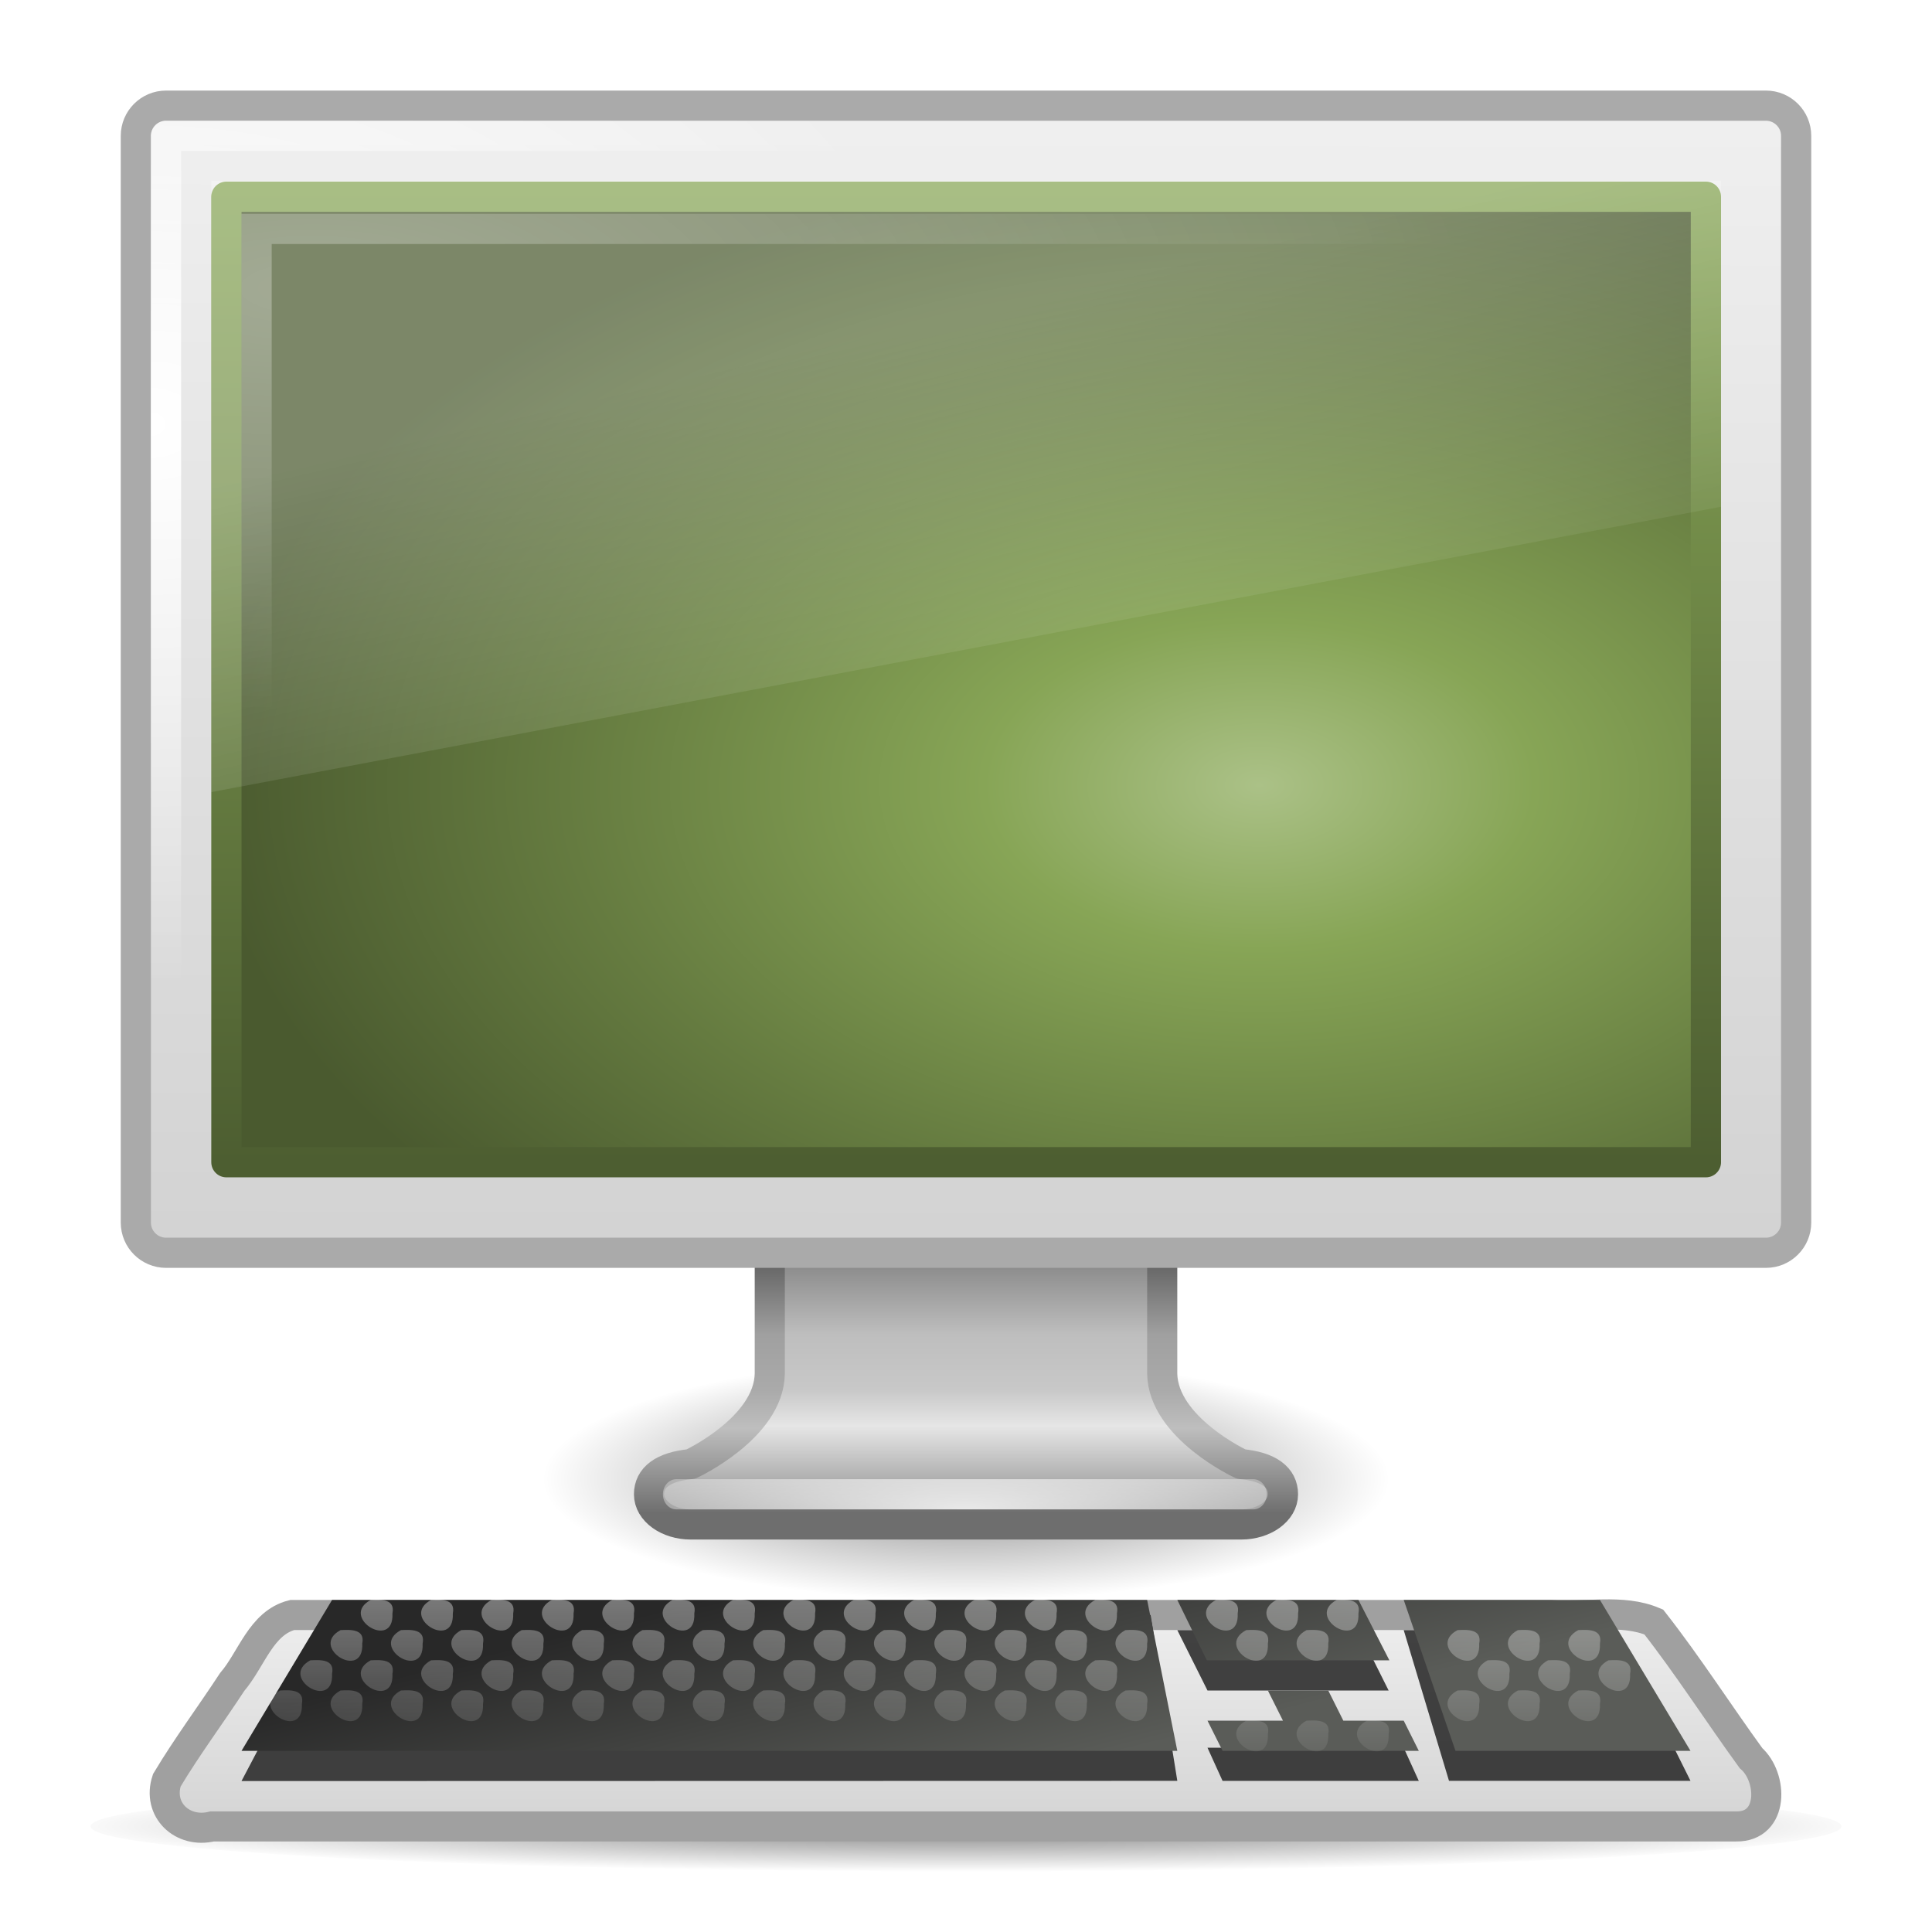
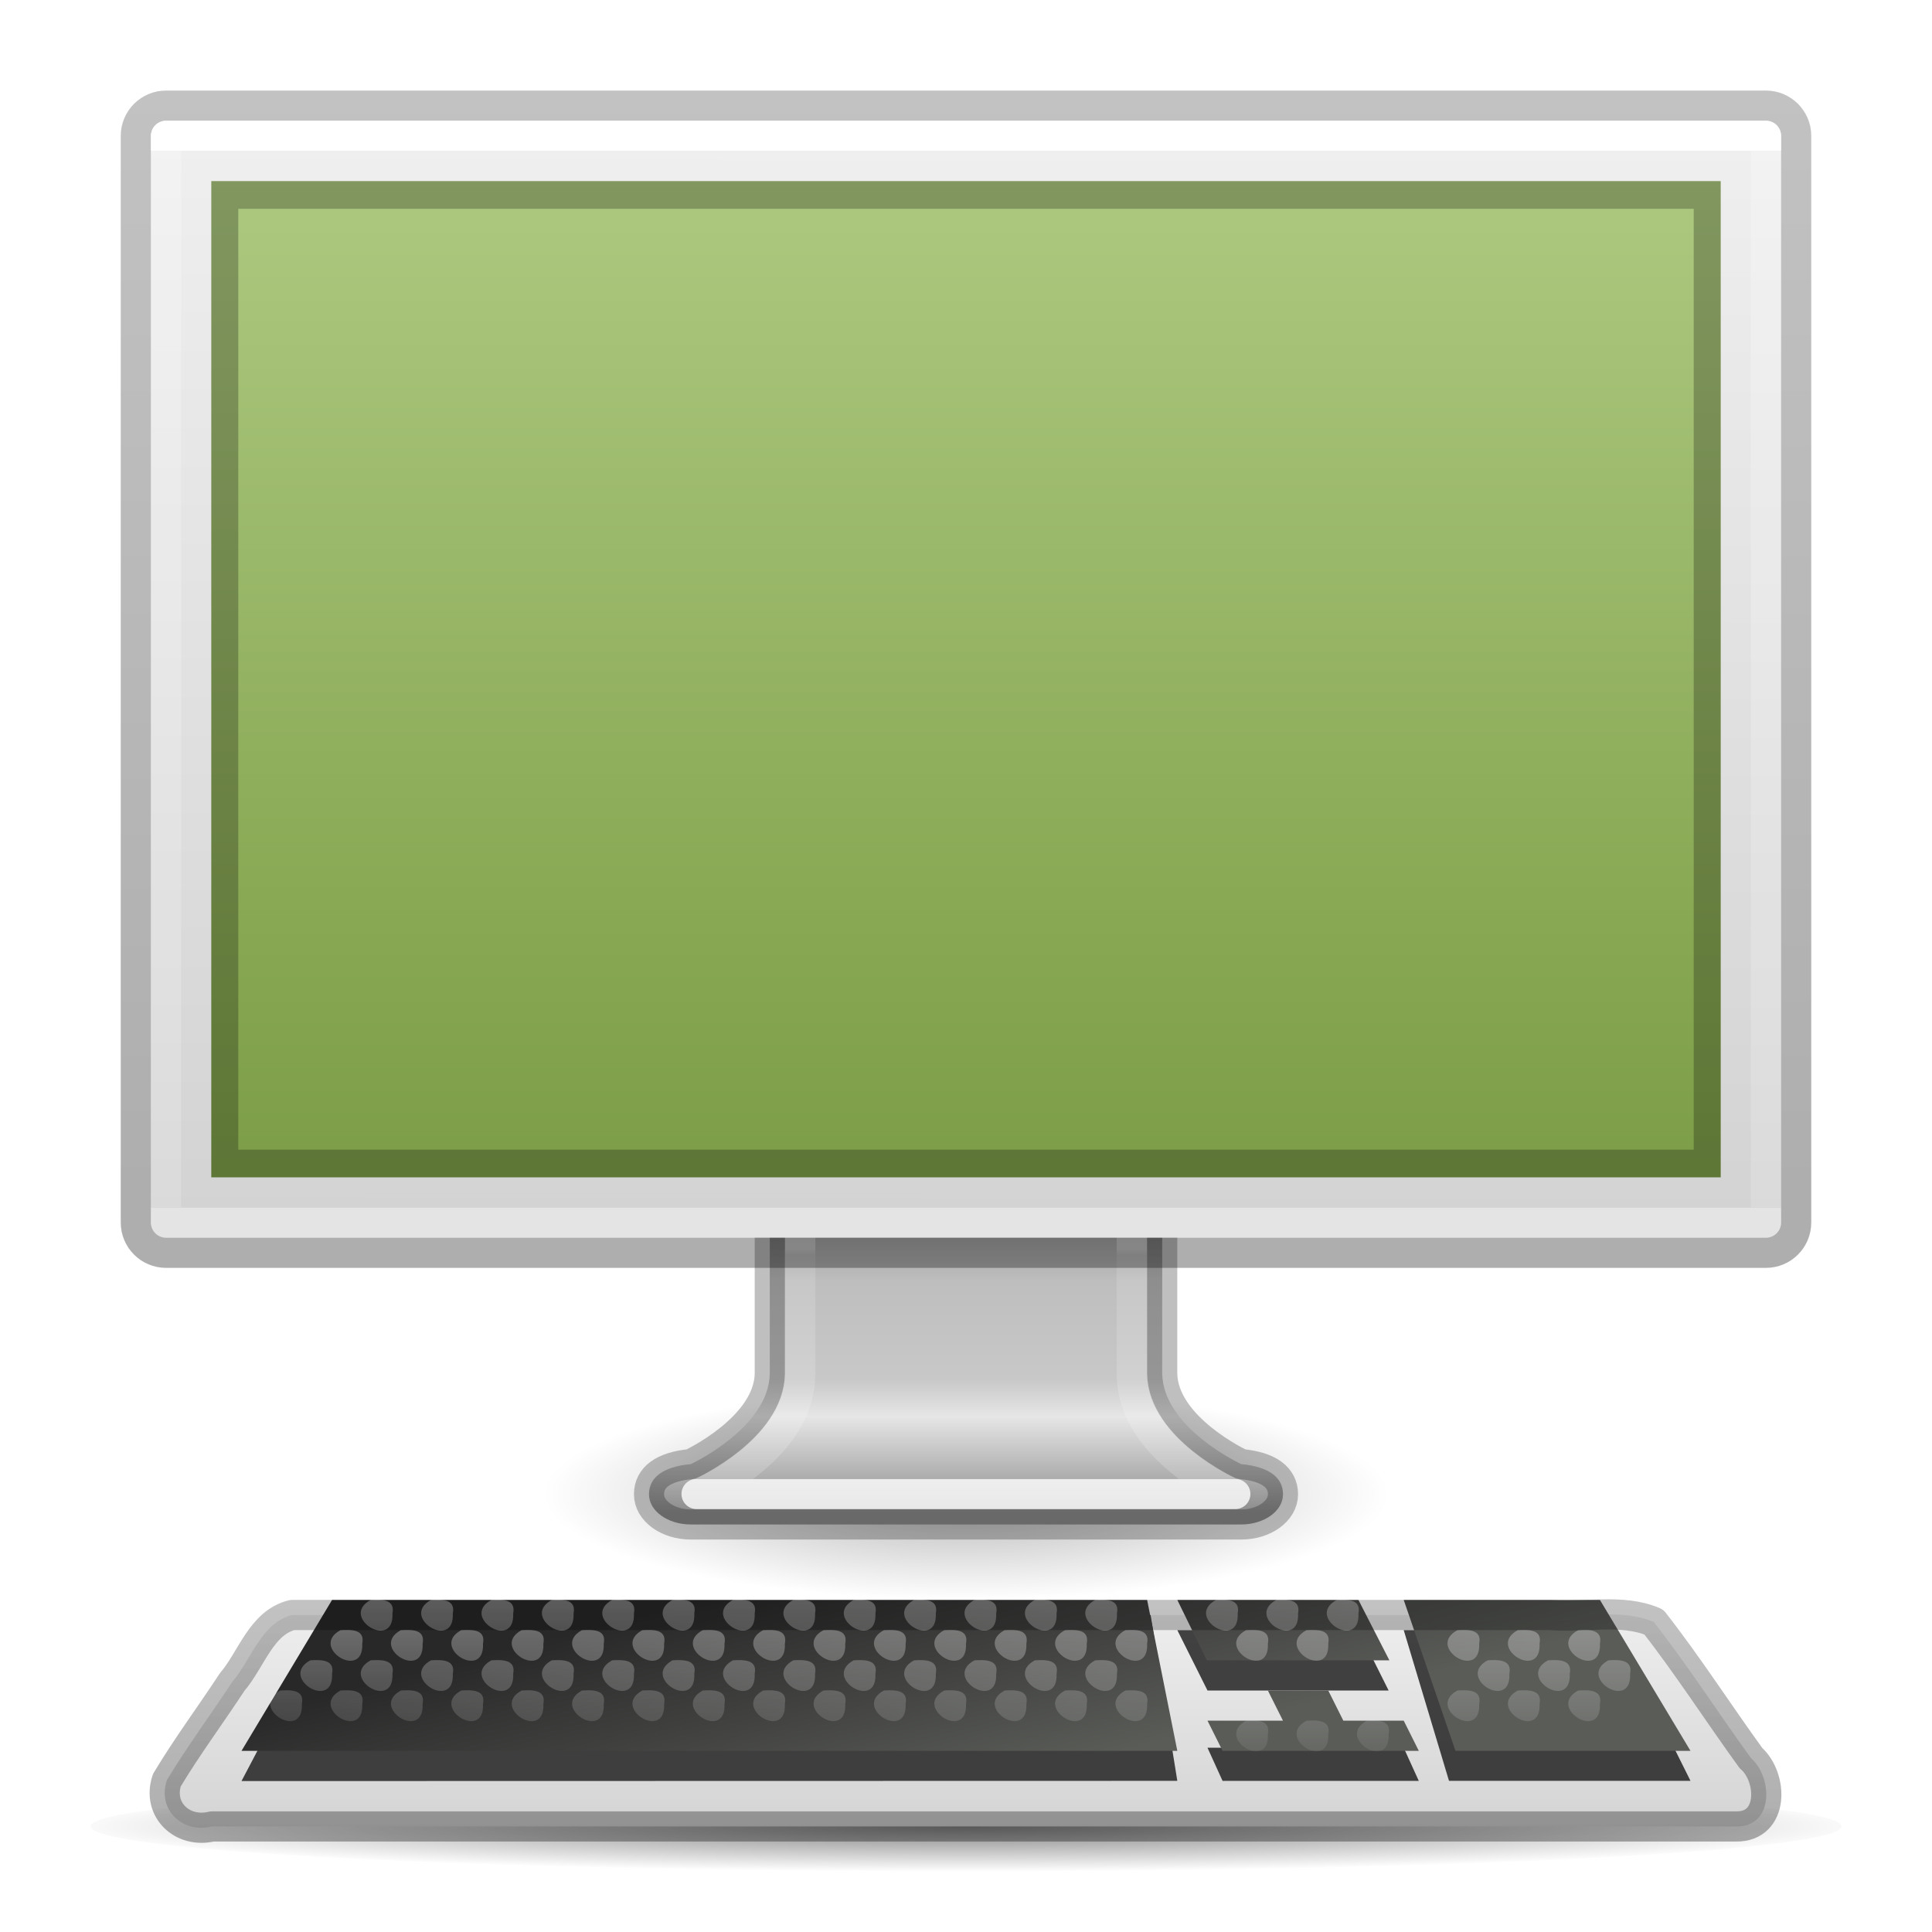
- <svg xmlns="http://www.w3.org/2000/svg" xmlns:xlink="http://www.w3.org/1999/xlink" version="1.0" width="64" height="64" id="svg2">
+ <svg xmlns="http://www.w3.org/2000/svg" xmlns:xlink="http://www.w3.org/1999/xlink" id="svg2" height="64" width="64" version="1.0">
  <defs id="defs4">
+     <linearGradient id="linearGradient4850">
+       <stop offset="0" style="stop-color:#ffffff;stop-opacity:1" id="stop4852" />
+       <stop offset="0" style="stop-color:#ffffff;stop-opacity:0.235" id="stop4854" />
+       <stop offset="0.969" style="stop-color:#ffffff;stop-opacity:0.157" id="stop4856" />
+       <stop offset="1" style="stop-color:#ffffff;stop-opacity:0.392" id="stop4858" />
+     </linearGradient>
+     <linearGradient id="linearGradient4691">
+       <stop id="stop4693" style="stop-color:#ffffff;stop-opacity:1" offset="0" />
+       <stop id="stop4695" style="stop-color:#ffffff;stop-opacity:0.235" offset="0" />
+       <stop id="stop4697" style="stop-color:#ffffff;stop-opacity:0.157" offset="1" />
+       <stop id="stop4699" style="stop-color:#ffffff;stop-opacity:0.392" offset="1" />
+     </linearGradient>
+     <linearGradient id="linearGradient4585">
+       <stop style="stop-color:#000000;stop-opacity:0.318" offset="0" id="stop4587" />
+       <stop offset="1" style="stop-opacity:0.239;stop-color:#000000" id="stop4589" />
+     </linearGradient>
    <linearGradient id="linearGradient10691">
-       <stop offset="0" id="stop10693" />
-       <stop offset="1" style="stop-opacity:0" id="stop10695" />
+       <stop id="stop10693" offset="0" />
+       <stop id="stop10695" style="stop-opacity:0" offset="1" />
    </linearGradient>
    <linearGradient id="linearGradient6544">
-       <stop offset="0" style="stop-color:#f0f0f0" id="stop6546" />
-       <stop offset="1" style="stop-color:#d2d2d2" id="stop6548" />
+       <stop id="stop6546" style="stop-color:#f0f0f0" offset="0" />
+       <stop id="stop6548" style="stop-color:#d2d2d2" offset="1" />
    </linearGradient>
-     <linearGradient id="linearGradient6602">
-       <stop offset="0" style="stop-color:#fff" id="stop6604" />
-       <stop offset="1" style="stop-color:#fff;stop-opacity:0" id="stop6606" />
+     <linearGradient id="linearGradient3056" y2="93.916" gradientUnits="userSpaceOnUse" x2="319.39" gradientTransform="matrix(1.1429 0 0 .93704 -333.71 -28.523)" y1="85.62" x1="316.86">
+       <stop id="stop4576" style="stop-color:#282828" offset="0" />
+       <stop id="stop4578" style="stop-color:#5a5c58" offset="1" />
    </linearGradient>
-     <radialGradient r="20" gradientTransform="matrix(1.9085 -.010481 .0033084 .69841 -1.1188 10.06)" cx="5.969" cy="-.646" gradientUnits="userSpaceOnUse" xlink:href="#linearGradient6602" id="radialGradient2992" />
-     <linearGradient x1="12.938" y1="8.438" gradientTransform="matrix(1.1907 0 0 1.3504 3.4277 1.933)" x2="15.25" gradientUnits="userSpaceOnUse" y2="19.812" id="linearGradient2995">
-       <stop offset="0" style="stop-color:#fff;stop-opacity:.275" id="stop6594" />
-       <stop offset="1" style="stop-color:#fff;stop-opacity:0" id="stop6596" />
+     <radialGradient id="radialGradient3063" xlink:href="#linearGradient10691" gradientUnits="userSpaceOnUse" cy="73.616" cx="6.703" gradientTransform="matrix(4.1791 -.0000035773 4.7438e-7 .20751 3.9886 45.224)" r="7.228" />
+     <linearGradient id="linearGradient3074" y2="31.983" xlink:href="#linearGradient6544" gradientUnits="userSpaceOnUse" x2="20.104" gradientTransform="matrix(1.150789,0,0,1.194808,4.380276,3.383463)" y1="-0" x1="20.147" />
+     <linearGradient id="linearGradient3080" y2="94.126" gradientUnits="userSpaceOnUse" x2="320.03" gradientTransform="matrix(1.2308 0 0 1.0001 -361.91 -44.013)" y1="82.323" x1="320.03">
+       <stop id="stop3205" style="stop-color:#787878" offset="0" />
+       <stop id="stop3207" style="stop-color:#bebebe" offset=".35" />
+       <stop id="stop3209" style="stop-color:#c8c8c8" offset="0.625" />
+       <stop id="stop3211" style="stop-color:#e6e6e6" offset="0.729" />
+       <stop id="stop3213" style="stop-color:#8c8c8c" offset="1" />
    </linearGradient>
-     <linearGradient x1="316.86" y1="85.62" gradientTransform="matrix(1.1429 0 0 .93704 -333.71 -28.523)" x2="319.39" gradientUnits="userSpaceOnUse" y2="93.916" id="linearGradient3056">
-       <stop offset="0" style="stop-color:#282828" id="stop4576" />
-       <stop offset="1" style="stop-color:#5a5c58" id="stop4578" />
+     <radialGradient id="radialGradient3085" xlink:href="#linearGradient10691" gradientUnits="userSpaceOnUse" cy="73.616" cx="6.703" gradientTransform="matrix(1.9368,0,0,0.4841988,19.018,13.8553)" r="7.228" />
+     <linearGradient id="linearGradient4427" y2="86.188" gradientUnits="userSpaceOnUse" x2="327.19" gradientTransform="translate(-292,-27)" y1="77.875" x1="327.19">
+       <stop id="stop6604-5" style="stop-color:#fff" offset="0" />
+       <stop id="stop6606-8" style="stop-color:#fff;stop-opacity:0" offset="1" />
    </linearGradient>
-     <radialGradient r="7.228" gradientTransform="matrix(4.1791 -.0000035773 4.7438e-7 .20751 3.9886 45.224)" cx="6.703" cy="73.616" gradientUnits="userSpaceOnUse" xlink:href="#linearGradient10691" id="radialGradient3063" />
-     <radialGradient r="23" gradientTransform="matrix(1.1778 0 0 .8096 3.7333 9.5465)" cx="1" cy="5.564" gradientUnits="userSpaceOnUse" xlink:href="#linearGradient6602" id="radialGradient3071" />
-     <linearGradient x1="20.147" y1="-0" gradientTransform="matrix(1.1721 0 0 1.2271 3.8688 2.8668)" x2="20.104" gradientUnits="userSpaceOnUse" xlink:href="#linearGradient6544" y2="31.983" id="linearGradient3074" />
-     <radialGradient r="8" gradientTransform="matrix(2.286 -3.144e-8 0 .43815 -22.903 33.069)" cx="24" cy="38.641" gradientUnits="userSpaceOnUse" xlink:href="#linearGradient6602" id="radialGradient3077" />
-     <linearGradient x1="320.03" y1="85.028" gradientTransform="matrix(1.2308 0 0 1.0001 -361.91 -44.013)" x2="320.03" gradientUnits="userSpaceOnUse" y2="94.126" id="linearGradient3080">
-       <stop offset="0" style="stop-color:#787878" id="stop3205" />
-       <stop offset=".35" style="stop-color:#bebebe" id="stop3207" />
-       <stop offset=".551" style="stop-color:#c8c8c8" id="stop3209" />
-       <stop offset=".683" style="stop-color:#e6e6e6" id="stop3211" />
-       <stop offset="1" style="stop-color:#8c8c8c" id="stop3213" />
-     </linearGradient>
-     <linearGradient x1="22.381" y1="29.027" gradientTransform="matrix(1.2353 0 0 1 2.3535 12)" x2="22.381" gradientUnits="userSpaceOnUse" y2="38.127" id="linearGradient3082">
-       <stop offset="0" style="stop-color:#505050" id="stop3217" />
-       <stop offset=".35" style="stop-color:#a0a0a0" id="stop3219" />
-       <stop offset=".551" style="stop-color:#aaa" id="stop3221" />
-       <stop offset=".691" style="stop-color:#bebebe" id="stop3223" />
-       <stop offset="1" style="stop-color:#6e6e6e" id="stop3225" />
-     </linearGradient>
-     <radialGradient r="7.228" gradientTransform="matrix(1.9368 0 0 .55337 19.018 8.2632)" cx="6.703" cy="73.616" gradientUnits="userSpaceOnUse" xlink:href="#linearGradient10691" id="radialGradient3085" />
-     <linearGradient x1="327.19" y1="77.875" gradientTransform="translate(-292,-27)" x2="327.19" gradientUnits="userSpaceOnUse" y2="86.188" id="linearGradient4427">
-       <stop offset="0" style="stop-color:#fff" id="stop6604-5" />
-       <stop offset="1" style="stop-color:#fff;stop-opacity:0" id="stop6606-8" />
-     </linearGradient>
-     <linearGradient x1="145.44" y1="372.67" gradientTransform="matrix(.23108 0 0 .18491 -1.6072 -15.992)" x2="145.44" gradientUnits="userSpaceOnUse" xlink:href="#linearGradient6544" y2="416.83" id="linearGradient4430" />
-     <radialGradient r="23" gradientTransform="matrix(-1.9706e-8 -.9032 1.5133 0 44.845 50.051)" cx="26.617" cy="-2.064" gradientUnits="userSpaceOnUse" id="radialGradient2973">
-       <stop offset="0" style="stop-color:#abc187;stop-opacity:1" id="stop2749" />
-       <stop offset=".262" style="stop-color:#87a556;stop-opacity:1" id="stop2751" />
-       <stop offset=".661" style="stop-color:#657b40;stop-opacity:1" id="stop2753" />
-       <stop offset="1" style="stop-color:#4a5a2f;stop-opacity:1" id="stop2755" />
+     <linearGradient id="linearGradient4430" y2="416.83" xlink:href="#linearGradient6544" gradientUnits="userSpaceOnUse" x2="145.44" gradientTransform="matrix(.23108 0 0 .18491 -1.6072 -15.992)" y1="372.67" x1="145.44" />
+     <linearGradient y2="40.265" x2="25.005" y1="51.229" x1="25.005" gradientTransform="matrix(1.024216,0,0,0.6969979,7.481706,13.29351)" gradientUnits="userSpaceOnUse" id="linearGradient3152-7" xlink:href="#linearGradient4850" />
+     <linearGradient gradientTransform="matrix(1.268923,0,0,0.7727105,87.6446,0.496821)" gradientUnits="userSpaceOnUse" xlink:href="#linearGradient4585" id="linearGradient3033" y2="2.906" x2="-51.786" y1="50.786" x1="-51.786" />
+     <linearGradient x1="24" y1="5.514" x2="24" y2="42.486" id="linearGradient3093-0" xlink:href="#linearGradient4691" gradientUnits="userSpaceOnUse" gradientTransform="matrix(1.380344,0,0,0.9466739,-1.128247,-0.2202033)" />
+     <linearGradient x1="35.793" y1="16.345" x2="35.793" y2="57.823" id="linearGradient12481-7" xlink:href="#radialGradient2444-8" gradientUnits="userSpaceOnUse" gradientTransform="matrix(1.029037,0,0,1.173445,6.408819,-13.36197)" />
+     <radialGradient id="radialGradient2444-8" gradientUnits="userSpaceOnUse" cy="14.113" cx="63.969" gradientTransform="matrix(1.5647,-9.5143e-8,6.1772e-8,1.0159,-59.14917,8.1461)" r="23.097">
+       <stop id="stop3618-4" style="stop-color:#ADC980" offset="0" />
+       <stop id="stop3270-5" style="stop-color:#87A752" offset="0.523" />
+       <stop id="stop3620-0" style="stop-color:#688933" offset="1" />
    </radialGradient>
-     <linearGradient x1="10.014" y1="44.96" gradientTransform="matrix(1.0374 0 0 .76574 6.9829 4.0684)" x2="10.014" gradientUnits="userSpaceOnUse" y2="2.877" id="linearGradient2975">
-       <stop offset="0" style="stop-color:#4d5e31;stop-opacity:1" id="stop2759" />
-       <stop offset="1" style="stop-color:#87a556;stop-opacity:1" id="stop2761" />
-     </linearGradient>
+     <linearGradient y2="68.035" x2="-52.034" y1="78.437" x1="-52.034" gradientTransform="matrix(1.268923,0,0,0.7727105,87.6446,0.496821)" gradientUnits="userSpaceOnUse" id="linearGradient5055" xlink:href="#linearGradient4585" />
  </defs>
-   <path d="m46 49c0 2.209-6.268 4-14 4s-14-1.791-14-4 6.268-4 14-4 14 1.791 14 4z" style="opacity:.5;fill:url(#radialGradient3085)" id="path2589" />
-   <path d="m25.5 38.499v7.001c-0.027 1.802-2.616 3-2.616 3-0.925 0.088-1.385 0.446-1.385 1 0 0.554 0.623 1 1.385 1h18.232c0.762 0 1.385-0.446 1.385-1 0-0.554-0.46-0.912-1.385-1 0 0-2.589-1.198-2.616-3v-7.001h-13z" style="stroke-linejoin:round;stroke-width:.998;stroke-dashoffset:0.5;stroke:url(#linearGradient3082);stroke-linecap:round;enable-background:new;fill:url(#linearGradient3080)" id="path4675" />
-   <rect x="21.96" y="49" width="20.002" height="1" ry="0.5" rx=".444" style="opacity:.8;enable-background:new;fill:url(#radialGradient3077)" id="rect4703" />
-   <rect x="4.5" y="3.5" width="55" height="38" ry="1.001" rx="1.002" style="stroke-linejoin:round;stroke-dashoffset:0.5;stroke:#aaa;stroke-linecap:round;fill:url(#linearGradient3074)" id="rect2722" />
-   <rect x="5.5" y="4.5" width="53" height="36" ry="0" rx="0" style="stroke-linejoin:round;stroke-width:1;stroke-dashoffset:0.5;stroke:url(#radialGradient3071);stroke-linecap:round;enable-background:new;fill:none" id="rect4642" />
-   <rect x="7.5" y="6.517" width="49.01" height="31.983" style="stroke-linejoin:round;stroke-width:1.002;fill-rule:evenodd;color:#000000;stroke:url(#linearGradient2975);stroke-linecap:round;fill:url(#radialGradient2973)" id="rect2716" />
-   <path d="m61 60.5c0 0.828-12.984 1.5-29 1.5s-29-0.672-29-1.5 12.984-1.5 29-1.5 29 0.672 29 1.5z" style="opacity:.5;fill:url(#radialGradient3063)" id="path6096" />
-   <path d="m9.68 53.499c-1.034 0.26-1.345 1.47-1.989 2.219-0.713 1.089-1.496 2.139-2.164 3.254-0.325 0.979 0.518 1.772 1.5 1.531h50.486c1.256 0.02 1.215-1.629 0.49-2.264-1.084-1.493-2.087-3.062-3.22-4.509-1.062-0.451-2.296-0.138-3.436-0.231-13.889-0-27.778 0-41.666-0z" style="stroke-width:0.996;stroke-dashoffset:.361;stroke:#a0a0a0;stroke-linecap:square;enable-background:new;fill:url(#linearGradient4430)" id="path3698" />
-   <path d="m10.893 53.5-2.893 5.5l31-0.007-0.884-5.493h-27.222v0zm28.107 0.5l1 2h6l-1-2h-6zm7.5 0 1.5 4.993h8l-2.488-4.993h-7.012zm-4.287 3.016 0.159 0.879h-2.373l0.5 1.099h6.5l-0.5-1.099h-1.994l-0.253-0.879h-2.04z" style="opacity:.831;fill-rule:evenodd;enable-background:new;fill:#1e1e1e" id="path3702" />
-   <path d="m11 53-3 5h31l-1-5h-27zm28 0l0.978 2h6.047l-1.025-2h-6zm7.5 0 1.715 5h7.785l-3-5h-6.5zm-4.5 3 0.5 1h-2.5l0.5 1h6.5l-0.5-1h-2l-0.5-1h-2z" style="enable-background:new;fill:url(#linearGradient3056);fill-rule:evenodd" id="path3704" />
-   <path d="m7 5.984h50.01v10.803l-50.01 9.453v-20.256z" style="fill:url(#linearGradient2995)" id="rect6588" />
-   <rect x="8.5" y="7.583" width="47.01" height="29.851" style="opacity:.3;stroke:url(#radialGradient2992);stroke-linecap:square;fill:none" id="rect6600" />
-   <path d="m12.281 53c-1.06 0.568 0.777 1.703 0.719 0.447 0.098-0.491-0.395-0.463-0.719-0.447zm2 0c-1.06 0.568 0.777 1.703 0.719 0.447 0.098-0.491-0.395-0.463-0.719-0.447zm2 0c-1.06 0.568 0.777 1.703 0.719 0.447 0.098-0.491-0.395-0.463-0.719-0.447zm2 0c-1.06 0.568 0.777 1.703 0.719 0.447 0.098-0.491-0.395-0.463-0.719-0.447zm2 0c-1.06 0.568 0.777 1.703 0.719 0.447 0.098-0.491-0.395-0.463-0.719-0.447zm2 0c-1.06 0.568 0.777 1.703 0.719 0.447 0.098-0.491-0.395-0.463-0.719-0.447zm2 0c-1.06 0.568 0.777 1.703 0.719 0.447 0.098-0.491-0.395-0.463-0.719-0.447zm2 0c-1.06 0.568 0.777 1.703 0.719 0.447 0.098-0.491-0.395-0.463-0.719-0.447zm2 0c-1.06 0.568 0.777 1.703 0.719 0.447 0.098-0.491-0.395-0.463-0.719-0.447zm2 0c-1.06 0.568 0.777 1.703 0.719 0.447 0.098-0.491-0.395-0.463-0.719-0.447zm2 0c-1.06 0.568 0.777 1.703 0.719 0.447 0.098-0.491-0.395-0.463-0.719-0.447zm2 0c-1.06 0.568 0.777 1.703 0.719 0.447 0.098-0.491-0.395-0.463-0.719-0.447zm2 0c-1.06 0.568 0.777 1.703 0.719 0.447 0.098-0.491-0.395-0.463-0.719-0.447zm4 0c-1.06 0.568 0.777 1.703 0.719 0.447 0.098-0.491-0.395-0.463-0.719-0.447zm2 0c-1.06 0.568 0.777 1.703 0.719 0.447 0.098-0.491-0.395-0.463-0.719-0.447zm2 0c-1.06 0.568 0.777 1.703 0.719 0.447 0.098-0.491-0.395-0.463-0.719-0.447zm-33 1c-1.06 0.568 0.777 1.703 0.719 0.447 0.098-0.491-0.395-0.463-0.719-0.447zm2 0c-1.06 0.568 0.777 1.703 0.719 0.447 0.098-0.491-0.395-0.463-0.719-0.447zm2 0c-1.06 0.568 0.777 1.703 0.719 0.447 0.098-0.491-0.395-0.463-0.719-0.447zm2 0c-1.06 0.568 0.777 1.703 0.719 0.447 0.098-0.491-0.395-0.463-0.719-0.447zm2 0c-1.06 0.568 0.777 1.703 0.719 0.447 0.098-0.491-0.395-0.463-0.719-0.447zm2 0c-1.06 0.568 0.777 1.703 0.719 0.447 0.098-0.491-0.395-0.463-0.719-0.447zm2 0c-1.06 0.568 0.777 1.703 0.719 0.447 0.098-0.491-0.395-0.463-0.719-0.447zm2 0c-1.06 0.568 0.777 1.703 0.719 0.447 0.098-0.491-0.395-0.463-0.719-0.447zm2 0c-1.06 0.568 0.777 1.703 0.719 0.447 0.098-0.491-0.395-0.463-0.719-0.447zm2 0c-1.06 0.568 0.777 1.703 0.719 0.447 0.098-0.491-0.395-0.463-0.719-0.447zm2 0c-1.06 0.568 0.777 1.703 0.719 0.447 0.098-0.491-0.395-0.463-0.719-0.447zm2 0c-1.06 0.568 0.777 1.703 0.719 0.447 0.098-0.491-0.395-0.463-0.719-0.447zm2 0c-1.06 0.568 0.777 1.703 0.719 0.447 0.098-0.491-0.395-0.463-0.719-0.447zm2 0c-1.06 0.568 0.777 1.703 0.719 0.447 0.098-0.491-0.395-0.463-0.719-0.447zm4 0c-1.06 0.568 0.777 1.703 0.719 0.447 0.098-0.491-0.395-0.463-0.719-0.447zm2 0c-1.06 0.568 0.777 1.703 0.719 0.447 0.098-0.491-0.395-0.463-0.719-0.447zm5 0c-1.06 0.568 0.777 1.703 0.719 0.447 0.098-0.491-0.395-0.463-0.719-0.447zm2 0c-1.06 0.568 0.777 1.703 0.719 0.447 0.098-0.491-0.395-0.463-0.719-0.447zm2 0c-1.06 0.568 0.777 1.703 0.719 0.447 0.098-0.491-0.395-0.463-0.719-0.447zm-42 1c-1.06 0.568 0.777 1.703 0.719 0.447 0.098-0.491-0.395-0.463-0.719-0.447zm2 0c-1.06 0.568 0.777 1.703 0.719 0.447 0.098-0.491-0.395-0.463-0.719-0.447zm2 0c-1.06 0.568 0.777 1.703 0.719 0.447 0.098-0.491-0.395-0.463-0.719-0.447zm2 0c-1.06 0.568 0.777 1.703 0.719 0.447 0.098-0.491-0.395-0.463-0.719-0.447zm2 0c-1.06 0.568 0.777 1.703 0.719 0.447 0.098-0.491-0.395-0.463-0.719-0.447zm2 0c-1.06 0.568 0.777 1.703 0.719 0.447 0.098-0.491-0.395-0.463-0.719-0.447zm2 0c-1.06 0.568 0.777 1.703 0.719 0.447 0.098-0.491-0.395-0.463-0.719-0.447zm2 0c-1.06 0.568 0.777 1.703 0.719 0.447 0.098-0.491-0.395-0.463-0.719-0.447zm2 0c-1.06 0.568 0.777 1.703 0.719 0.447 0.098-0.491-0.395-0.463-0.719-0.447zm2 0c-1.06 0.568 0.777 1.703 0.719 0.447 0.098-0.491-0.395-0.463-0.719-0.447zm2 0c-1.06 0.568 0.777 1.703 0.719 0.447 0.098-0.491-0.395-0.463-0.719-0.447zm2 0c-1.06 0.568 0.777 1.703 0.719 0.447 0.098-0.491-0.395-0.463-0.719-0.447zm2 0c-1.06 0.568 0.777 1.703 0.719 0.447 0.098-0.491-0.395-0.463-0.719-0.447zm2 0c-1.06 0.568 0.777 1.703 0.719 0.447 0.098-0.491-0.395-0.463-0.719-0.447zm13 0c-1.06 0.568 0.777 1.703 0.719 0.447 0.098-0.491-0.395-0.463-0.719-0.447zm2 0c-1.06 0.568 0.777 1.703 0.719 0.447 0.098-0.491-0.395-0.463-0.719-0.447zm2 0c-1.06 0.568 0.777 1.703 0.719 0.447 0.098-0.491-0.395-0.463-0.719-0.447zm-44 1c-1.06 0.568 0.777 1.703 0.719 0.447 0.098-0.491-0.395-0.463-0.719-0.447zm2 0c-1.06 0.568 0.777 1.703 0.719 0.447 0.098-0.491-0.395-0.463-0.719-0.447zm2 0c-1.06 0.568 0.777 1.703 0.719 0.447 0.098-0.491-0.395-0.463-0.719-0.447zm2 0c-1.06 0.568 0.777 1.703 0.719 0.447 0.098-0.491-0.395-0.463-0.719-0.447zm2 0c-1.06 0.568 0.777 1.703 0.719 0.447 0.098-0.491-0.395-0.463-0.719-0.447zm2 0c-1.06 0.568 0.777 1.703 0.719 0.447 0.098-0.491-0.395-0.463-0.719-0.447zm2 0c-1.06 0.568 0.777 1.703 0.719 0.447 0.098-0.491-0.395-0.463-0.719-0.447zm2 0c-1.06 0.568 0.777 1.703 0.719 0.447 0.098-0.491-0.395-0.463-0.719-0.447zm2 0c-1.06 0.568 0.777 1.703 0.719 0.447 0.098-0.491-0.395-0.463-0.719-0.447zm2 0c-1.06 0.568 0.777 1.703 0.719 0.447 0.098-0.491-0.395-0.463-0.719-0.447zm2 0c-1.06 0.568 0.777 1.703 0.719 0.447 0.098-0.491-0.395-0.463-0.719-0.447zm2 0c-1.06 0.568 0.777 1.703 0.719 0.447 0.098-0.491-0.395-0.463-0.719-0.447zm2 0c-1.06 0.568 0.777 1.703 0.719 0.447 0.098-0.491-0.395-0.463-0.719-0.447zm2 0c-1.06 0.568 0.777 1.703 0.719 0.447 0.098-0.491-0.395-0.463-0.719-0.447zm2 0c-1.06 0.568 0.777 1.703 0.719 0.447 0.098-0.491-0.395-0.463-0.719-0.447zm11 0c-1.06 0.568 0.777 1.703 0.719 0.447 0.098-0.491-0.395-0.463-0.719-0.447zm2 0c-1.06 0.568 0.777 1.703 0.719 0.447 0.098-0.491-0.395-0.463-0.719-0.447zm2 0c-1.06 0.568 0.777 1.703 0.719 0.447 0.098-0.491-0.395-0.463-0.719-0.447zm-11 1c-1.06 0.568 0.777 1.703 0.719 0.447 0.098-0.491-0.395-0.463-0.719-0.447zm2 0c-1.06 0.568 0.777 1.703 0.719 0.447 0.098-0.491-0.395-0.463-0.719-0.447zm2 0c-1.06 0.568 0.777 1.703 0.719 0.447 0.098-0.491-0.395-0.463-0.719-0.447z" style="opacity:.5;enable-background:new;fill:url(#linearGradient4427)" id="rect4584" />
+   <path id="path2589" style="opacity:0.3;fill:url(#radialGradient3085)" d="M 46,49.5 C 46,51.433 39.732,53 32,53 24.268,53 18,51.433 18,49.5 18,47.567 24.268,46 32,46 c 7.732,0 14,1.567 14,3.5 z" />
+   <path id="path4675" style="stroke-linejoin:round;stroke-width:0.998;stroke-dashoffset:0.5;stroke:none;stroke-linecap:round;enable-background:new;fill:url(#linearGradient3080)" d="m25.5 38.499v7.001c-0.027 1.802-2.616 3-2.616 3-0.925 0.088-1.385 0.446-1.385 1 0 0.554 0.623 1 1.385 1h18.232c0.762 0 1.385-0.446 1.385-1 0-0.554-0.46-0.912-1.385-1 0 0-2.589-1.198-2.616-3v-7.001h-13z" />
+   <path id="path4675-6" style="fill:none;stroke:#000000;stroke-width:0.998;stroke-linecap:round;stroke-linejoin:round;stroke-dashoffset:0.5;enable-background:new;color:#000000;clip-rule:nonzero;display:inline;overflow:visible;visibility:visible;opacity:0.25;isolation:auto;mix-blend-mode:normal;color-interpolation:sRGB;color-interpolation-filters:linearRGB;solid-color:#000000;solid-opacity:1;fill-opacity:1;fill-rule:nonzero;stroke-miterlimit:4;stroke-dasharray:none;stroke-opacity:1;marker:none;filter-blend-mode:normal;filter-gaussianBlur-deviation:0;color-rendering:auto;image-rendering:auto;shape-rendering:auto;text-rendering:auto" d="m 25.5,38.499 0,7.001 c -0.027,1.802 -2.616,3 -2.616,3 -0.925,0.088 -1.385,0.446 -1.385,1 0,0.554 0.623,1 1.385,1 l 18.232,0 c 0.762,0 1.385,-0.446 1.385,-1 0,-0.554 -0.46,-0.912 -1.385,-1 0,0 -2.589,-1.198 -2.616,-3 l 0,-7.001 -13,0 z" />
+   <path id="path6096" style="opacity:.5;fill:url(#radialGradient3063)" d="m61 60.5c0 0.828-12.984 1.5-29 1.5s-29-0.672-29-1.5 12.984-1.5 29-1.5 29 0.672 29 1.5z" />
+   <path id="path3698" style="stroke-width:0.996;stroke-dashoffset:0.361;stroke:none;stroke-linecap:square;enable-background:new;fill:url(#linearGradient4430)" d="m9.68 53.499c-1.034 0.26-1.345 1.47-1.989 2.219-0.713 1.089-1.496 2.139-2.164 3.254-0.325 0.979 0.518 1.772 1.5 1.531h50.486c1.256 0.02 1.215-1.629 0.49-2.264-1.084-1.493-2.087-3.062-3.22-4.509-1.062-0.451-2.296-0.138-3.436-0.231-13.889-0-27.778 0-41.666-0z" />
+   <path id="path3702" style="opacity:.831;fill-rule:evenodd;enable-background:new;fill:#1e1e1e" d="m10.893 53.5-2.893 5.5l31-0.007-0.884-5.493h-27.222v0zm28.107 0.5l1 2h6l-1-2h-6zm7.5 0 1.5 4.993h8l-2.488-4.993h-7.012zm-4.287 3.016 0.159 0.879h-2.373l0.5 1.099h6.5l-0.5-1.099h-1.994l-0.253-0.879h-2.04z" />
+   <path id="path3704" style="enable-background:new;fill:url(#linearGradient3056);fill-rule:evenodd" d="m11 53-3 5h31l-1-5h-27zm28 0l0.978 2h6.047l-1.025-2h-6zm7.5 0 1.715 5h7.785l-3-5h-6.5zm-4.5 3 0.5 1h-2.5l0.5 1h6.5l-0.5-1h-2l-0.5-1h-2z" />
+   <path id="rect4584" style="opacity:.5;enable-background:new;fill:url(#linearGradient4427)" d="m12.281 53c-1.06 0.568 0.777 1.703 0.719 0.447 0.098-0.491-0.395-0.463-0.719-0.447zm2 0c-1.06 0.568 0.777 1.703 0.719 0.447 0.098-0.491-0.395-0.463-0.719-0.447zm2 0c-1.06 0.568 0.777 1.703 0.719 0.447 0.098-0.491-0.395-0.463-0.719-0.447zm2 0c-1.06 0.568 0.777 1.703 0.719 0.447 0.098-0.491-0.395-0.463-0.719-0.447zm2 0c-1.06 0.568 0.777 1.703 0.719 0.447 0.098-0.491-0.395-0.463-0.719-0.447zm2 0c-1.06 0.568 0.777 1.703 0.719 0.447 0.098-0.491-0.395-0.463-0.719-0.447zm2 0c-1.06 0.568 0.777 1.703 0.719 0.447 0.098-0.491-0.395-0.463-0.719-0.447zm2 0c-1.06 0.568 0.777 1.703 0.719 0.447 0.098-0.491-0.395-0.463-0.719-0.447zm2 0c-1.06 0.568 0.777 1.703 0.719 0.447 0.098-0.491-0.395-0.463-0.719-0.447zm2 0c-1.06 0.568 0.777 1.703 0.719 0.447 0.098-0.491-0.395-0.463-0.719-0.447zm2 0c-1.06 0.568 0.777 1.703 0.719 0.447 0.098-0.491-0.395-0.463-0.719-0.447zm2 0c-1.06 0.568 0.777 1.703 0.719 0.447 0.098-0.491-0.395-0.463-0.719-0.447zm2 0c-1.06 0.568 0.777 1.703 0.719 0.447 0.098-0.491-0.395-0.463-0.719-0.447zm4 0c-1.06 0.568 0.777 1.703 0.719 0.447 0.098-0.491-0.395-0.463-0.719-0.447zm2 0c-1.06 0.568 0.777 1.703 0.719 0.447 0.098-0.491-0.395-0.463-0.719-0.447zm2 0c-1.06 0.568 0.777 1.703 0.719 0.447 0.098-0.491-0.395-0.463-0.719-0.447zm-33 1c-1.06 0.568 0.777 1.703 0.719 0.447 0.098-0.491-0.395-0.463-0.719-0.447zm2 0c-1.06 0.568 0.777 1.703 0.719 0.447 0.098-0.491-0.395-0.463-0.719-0.447zm2 0c-1.06 0.568 0.777 1.703 0.719 0.447 0.098-0.491-0.395-0.463-0.719-0.447zm2 0c-1.06 0.568 0.777 1.703 0.719 0.447 0.098-0.491-0.395-0.463-0.719-0.447zm2 0c-1.06 0.568 0.777 1.703 0.719 0.447 0.098-0.491-0.395-0.463-0.719-0.447zm2 0c-1.06 0.568 0.777 1.703 0.719 0.447 0.098-0.491-0.395-0.463-0.719-0.447zm2 0c-1.06 0.568 0.777 1.703 0.719 0.447 0.098-0.491-0.395-0.463-0.719-0.447zm2 0c-1.06 0.568 0.777 1.703 0.719 0.447 0.098-0.491-0.395-0.463-0.719-0.447zm2 0c-1.06 0.568 0.777 1.703 0.719 0.447 0.098-0.491-0.395-0.463-0.719-0.447zm2 0c-1.06 0.568 0.777 1.703 0.719 0.447 0.098-0.491-0.395-0.463-0.719-0.447zm2 0c-1.06 0.568 0.777 1.703 0.719 0.447 0.098-0.491-0.395-0.463-0.719-0.447zm2 0c-1.06 0.568 0.777 1.703 0.719 0.447 0.098-0.491-0.395-0.463-0.719-0.447zm2 0c-1.06 0.568 0.777 1.703 0.719 0.447 0.098-0.491-0.395-0.463-0.719-0.447zm2 0c-1.06 0.568 0.777 1.703 0.719 0.447 0.098-0.491-0.395-0.463-0.719-0.447zm4 0c-1.06 0.568 0.777 1.703 0.719 0.447 0.098-0.491-0.395-0.463-0.719-0.447zm2 0c-1.06 0.568 0.777 1.703 0.719 0.447 0.098-0.491-0.395-0.463-0.719-0.447zm5 0c-1.06 0.568 0.777 1.703 0.719 0.447 0.098-0.491-0.395-0.463-0.719-0.447zm2 0c-1.06 0.568 0.777 1.703 0.719 0.447 0.098-0.491-0.395-0.463-0.719-0.447zm2 0c-1.06 0.568 0.777 1.703 0.719 0.447 0.098-0.491-0.395-0.463-0.719-0.447zm-42 1c-1.06 0.568 0.777 1.703 0.719 0.447 0.098-0.491-0.395-0.463-0.719-0.447zm2 0c-1.06 0.568 0.777 1.703 0.719 0.447 0.098-0.491-0.395-0.463-0.719-0.447zm2 0c-1.06 0.568 0.777 1.703 0.719 0.447 0.098-0.491-0.395-0.463-0.719-0.447zm2 0c-1.06 0.568 0.777 1.703 0.719 0.447 0.098-0.491-0.395-0.463-0.719-0.447zm2 0c-1.06 0.568 0.777 1.703 0.719 0.447 0.098-0.491-0.395-0.463-0.719-0.447zm2 0c-1.06 0.568 0.777 1.703 0.719 0.447 0.098-0.491-0.395-0.463-0.719-0.447zm2 0c-1.06 0.568 0.777 1.703 0.719 0.447 0.098-0.491-0.395-0.463-0.719-0.447zm2 0c-1.06 0.568 0.777 1.703 0.719 0.447 0.098-0.491-0.395-0.463-0.719-0.447zm2 0c-1.06 0.568 0.777 1.703 0.719 0.447 0.098-0.491-0.395-0.463-0.719-0.447zm2 0c-1.06 0.568 0.777 1.703 0.719 0.447 0.098-0.491-0.395-0.463-0.719-0.447zm2 0c-1.06 0.568 0.777 1.703 0.719 0.447 0.098-0.491-0.395-0.463-0.719-0.447zm2 0c-1.06 0.568 0.777 1.703 0.719 0.447 0.098-0.491-0.395-0.463-0.719-0.447zm2 0c-1.06 0.568 0.777 1.703 0.719 0.447 0.098-0.491-0.395-0.463-0.719-0.447zm2 0c-1.06 0.568 0.777 1.703 0.719 0.447 0.098-0.491-0.395-0.463-0.719-0.447zm13 0c-1.06 0.568 0.777 1.703 0.719 0.447 0.098-0.491-0.395-0.463-0.719-0.447zm2 0c-1.06 0.568 0.777 1.703 0.719 0.447 0.098-0.491-0.395-0.463-0.719-0.447zm2 0c-1.06 0.568 0.777 1.703 0.719 0.447 0.098-0.491-0.395-0.463-0.719-0.447zm-44 1c-1.06 0.568 0.777 1.703 0.719 0.447 0.098-0.491-0.395-0.463-0.719-0.447zm2 0c-1.06 0.568 0.777 1.703 0.719 0.447 0.098-0.491-0.395-0.463-0.719-0.447zm2 0c-1.06 0.568 0.777 1.703 0.719 0.447 0.098-0.491-0.395-0.463-0.719-0.447zm2 0c-1.06 0.568 0.777 1.703 0.719 0.447 0.098-0.491-0.395-0.463-0.719-0.447zm2 0c-1.06 0.568 0.777 1.703 0.719 0.447 0.098-0.491-0.395-0.463-0.719-0.447zm2 0c-1.06 0.568 0.777 1.703 0.719 0.447 0.098-0.491-0.395-0.463-0.719-0.447zm2 0c-1.06 0.568 0.777 1.703 0.719 0.447 0.098-0.491-0.395-0.463-0.719-0.447zm2 0c-1.06 0.568 0.777 1.703 0.719 0.447 0.098-0.491-0.395-0.463-0.719-0.447zm2 0c-1.06 0.568 0.777 1.703 0.719 0.447 0.098-0.491-0.395-0.463-0.719-0.447zm2 0c-1.06 0.568 0.777 1.703 0.719 0.447 0.098-0.491-0.395-0.463-0.719-0.447zm2 0c-1.06 0.568 0.777 1.703 0.719 0.447 0.098-0.491-0.395-0.463-0.719-0.447zm2 0c-1.06 0.568 0.777 1.703 0.719 0.447 0.098-0.491-0.395-0.463-0.719-0.447zm2 0c-1.06 0.568 0.777 1.703 0.719 0.447 0.098-0.491-0.395-0.463-0.719-0.447zm2 0c-1.06 0.568 0.777 1.703 0.719 0.447 0.098-0.491-0.395-0.463-0.719-0.447zm2 0c-1.06 0.568 0.777 1.703 0.719 0.447 0.098-0.491-0.395-0.463-0.719-0.447zm11 0c-1.06 0.568 0.777 1.703 0.719 0.447 0.098-0.491-0.395-0.463-0.719-0.447zm2 0c-1.06 0.568 0.777 1.703 0.719 0.447 0.098-0.491-0.395-0.463-0.719-0.447zm2 0c-1.06 0.568 0.777 1.703 0.719 0.447 0.098-0.491-0.395-0.463-0.719-0.447zm-11 1c-1.06 0.568 0.777 1.703 0.719 0.447 0.098-0.491-0.395-0.463-0.719-0.447zm2 0c-1.06 0.568 0.777 1.703 0.719 0.447 0.098-0.491-0.395-0.463-0.719-0.447zm2 0c-1.06 0.568 0.777 1.703 0.719 0.447 0.098-0.491-0.395-0.463-0.719-0.447z" />
+   <path d="m 26.51,39.508 0,5.992 a 1.01,1.01 0 0 1 0,0.016 c -0.021,1.381 -0.934,2.333 -1.693,2.945 -0.759,0.612 -1.508,0.955 -1.508,0.955 a 1.01,1.01 0 0 1 -0.234,0.074 l 17.846,0 a 1.01,1.01 0 0 1 -0.229,-0.074 c 0,0 -0.749,-0.343 -1.508,-0.955 -0.759,-0.612 -1.673,-1.564 -1.693,-2.945 a 1.01,1.01 0 0 1 0,-0.016 l 0,-5.992 -10.98,0 z" id="path4848" style="color:#000000;clip-rule:nonzero;display:inline;overflow:visible;visibility:visible;opacity:0.8;isolation:auto;mix-blend-mode:normal;color-interpolation:sRGB;color-interpolation-filters:linearRGB;solid-color:#000000;solid-opacity:1;fill:none;fill-opacity:1;fill-rule:nonzero;stroke:url(#linearGradient3152-7);stroke-width:1;stroke-linecap:round;stroke-linejoin:round;stroke-miterlimit:4;stroke-dasharray:none;stroke-dashoffset:0;stroke-opacity:1;marker:none;color-rendering:auto;image-rendering:auto;shape-rendering:auto;text-rendering:auto;enable-background:accumulate" />
+   <rect id="rect2722" style="fill:url(#linearGradient3074);stroke:none;stroke-width:1;stroke-linecap:round;stroke-linejoin:round;stroke-dashoffset:0.5" rx="0.5" ry="0.5" height="37" width="54" y="4" x="5" />
+   <rect x="7" y="6" width="50" height="33" ry="0" rx="0" style="color:#000000;clip-rule:nonzero;display:inline;overflow:visible;visibility:visible;opacity:1;isolation:auto;mix-blend-mode:normal;color-interpolation:sRGB;color-interpolation-filters:linearRGB;solid-color:#000000;solid-opacity:1;fill:url(#linearGradient12481-7);fill-opacity:1;fill-rule:nonzero;stroke:none;stroke-width:1;stroke-linecap:butt;stroke-linejoin:miter;stroke-miterlimit:4;stroke-dasharray:none;stroke-dashoffset:0;stroke-opacity:1;marker:none;color-rendering:auto;image-rendering:auto;shape-rendering:auto;text-rendering:auto;enable-background:accumulate" id="rect2573-3" />
+   <rect id="rect2722-3" style="fill:none;stroke:url(#linearGradient3033);stroke-linecap:butt;stroke-linejoin:round;stroke-dashoffset:0;color:#000000;clip-rule:nonzero;display:inline;overflow:visible;visibility:visible;opacity:1;isolation:auto;mix-blend-mode:normal;color-interpolation:sRGB;color-interpolation-filters:linearRGB;solid-color:#000000;solid-opacity:1;fill-opacity:1;fill-rule:nonzero;stroke-width:1;stroke-miterlimit:4;stroke-dasharray:none;stroke-opacity:1;filter-blend-mode:normal;filter-gaussianBlur-deviation:0;color-rendering:auto;image-rendering:auto;shape-rendering:auto;text-rendering:auto;enable-background:accumulate" rx="1.002" ry="1.001" height="38" width="55" y="3.5" x="4.5" />
+   <rect id="rect2722-7" style="color:#000000;clip-rule:nonzero;display:inline;overflow:visible;visibility:visible;opacity:1;isolation:auto;mix-blend-mode:normal;color-interpolation:sRGB;color-interpolation-filters:linearRGB;solid-color:#000000;solid-opacity:1;fill:none;fill-opacity:1;fill-rule:nonzero;stroke:url(#linearGradient3093-0);stroke-width:1;stroke-linecap:round;stroke-linejoin:round;stroke-miterlimit:4;stroke-dasharray:none;stroke-dashoffset:0;stroke-opacity:1;color-rendering:auto;image-rendering:auto;shape-rendering:auto;text-rendering:auto;enable-background:accumulate" height="36" width="53" y="4.5" x="5.5" />
+   <path id="path3698-1" style="fill:none;stroke:url(#linearGradient5055);stroke-width:1;stroke-linecap:butt;stroke-dashoffset:0;enable-background:accumulate;color:#000000;clip-rule:nonzero;display:inline;overflow:visible;visibility:visible;opacity:1;isolation:auto;mix-blend-mode:normal;color-interpolation:sRGB;color-interpolation-filters:linearRGB;solid-color:#000000;solid-opacity:1;fill-opacity:1;fill-rule:nonzero;stroke-linejoin:round;stroke-miterlimit:4;stroke-dasharray:none;stroke-opacity:1;filter-blend-mode:normal;filter-gaussianBlur-deviation:0;color-rendering:auto;image-rendering:auto;shape-rendering:auto;text-rendering:auto" d="m 9.68,53.499 c -1.034,0.26 -1.345,1.47 -1.989,2.219 -0.713,1.089 -1.496,2.139 -2.164,3.254 -0.325,0.979 0.518,1.772 1.5,1.531 l 50.486,0 c 1.256,0.02 1.215,-1.629 0.49,-2.264 -1.084,-1.493 -2.087,-3.062 -3.22,-4.509 -1.062,-0.451 -2.296,-0.138 -3.436,-0.231 -13.889,-7e-6 -27.778,1.3e-5 -41.666,-1e-5 z" />
+   <path id="path3942-6" d="m 7,6 0,33 L 57,39 57,6 7,6 Z m 0.893,0.917 48.214,0 0,31.167 -48.214,0 0,-31.167 z" style="display:inline;opacity:0.25;fill:#000000;fill-opacity:1;stroke:none" />
</svg>
